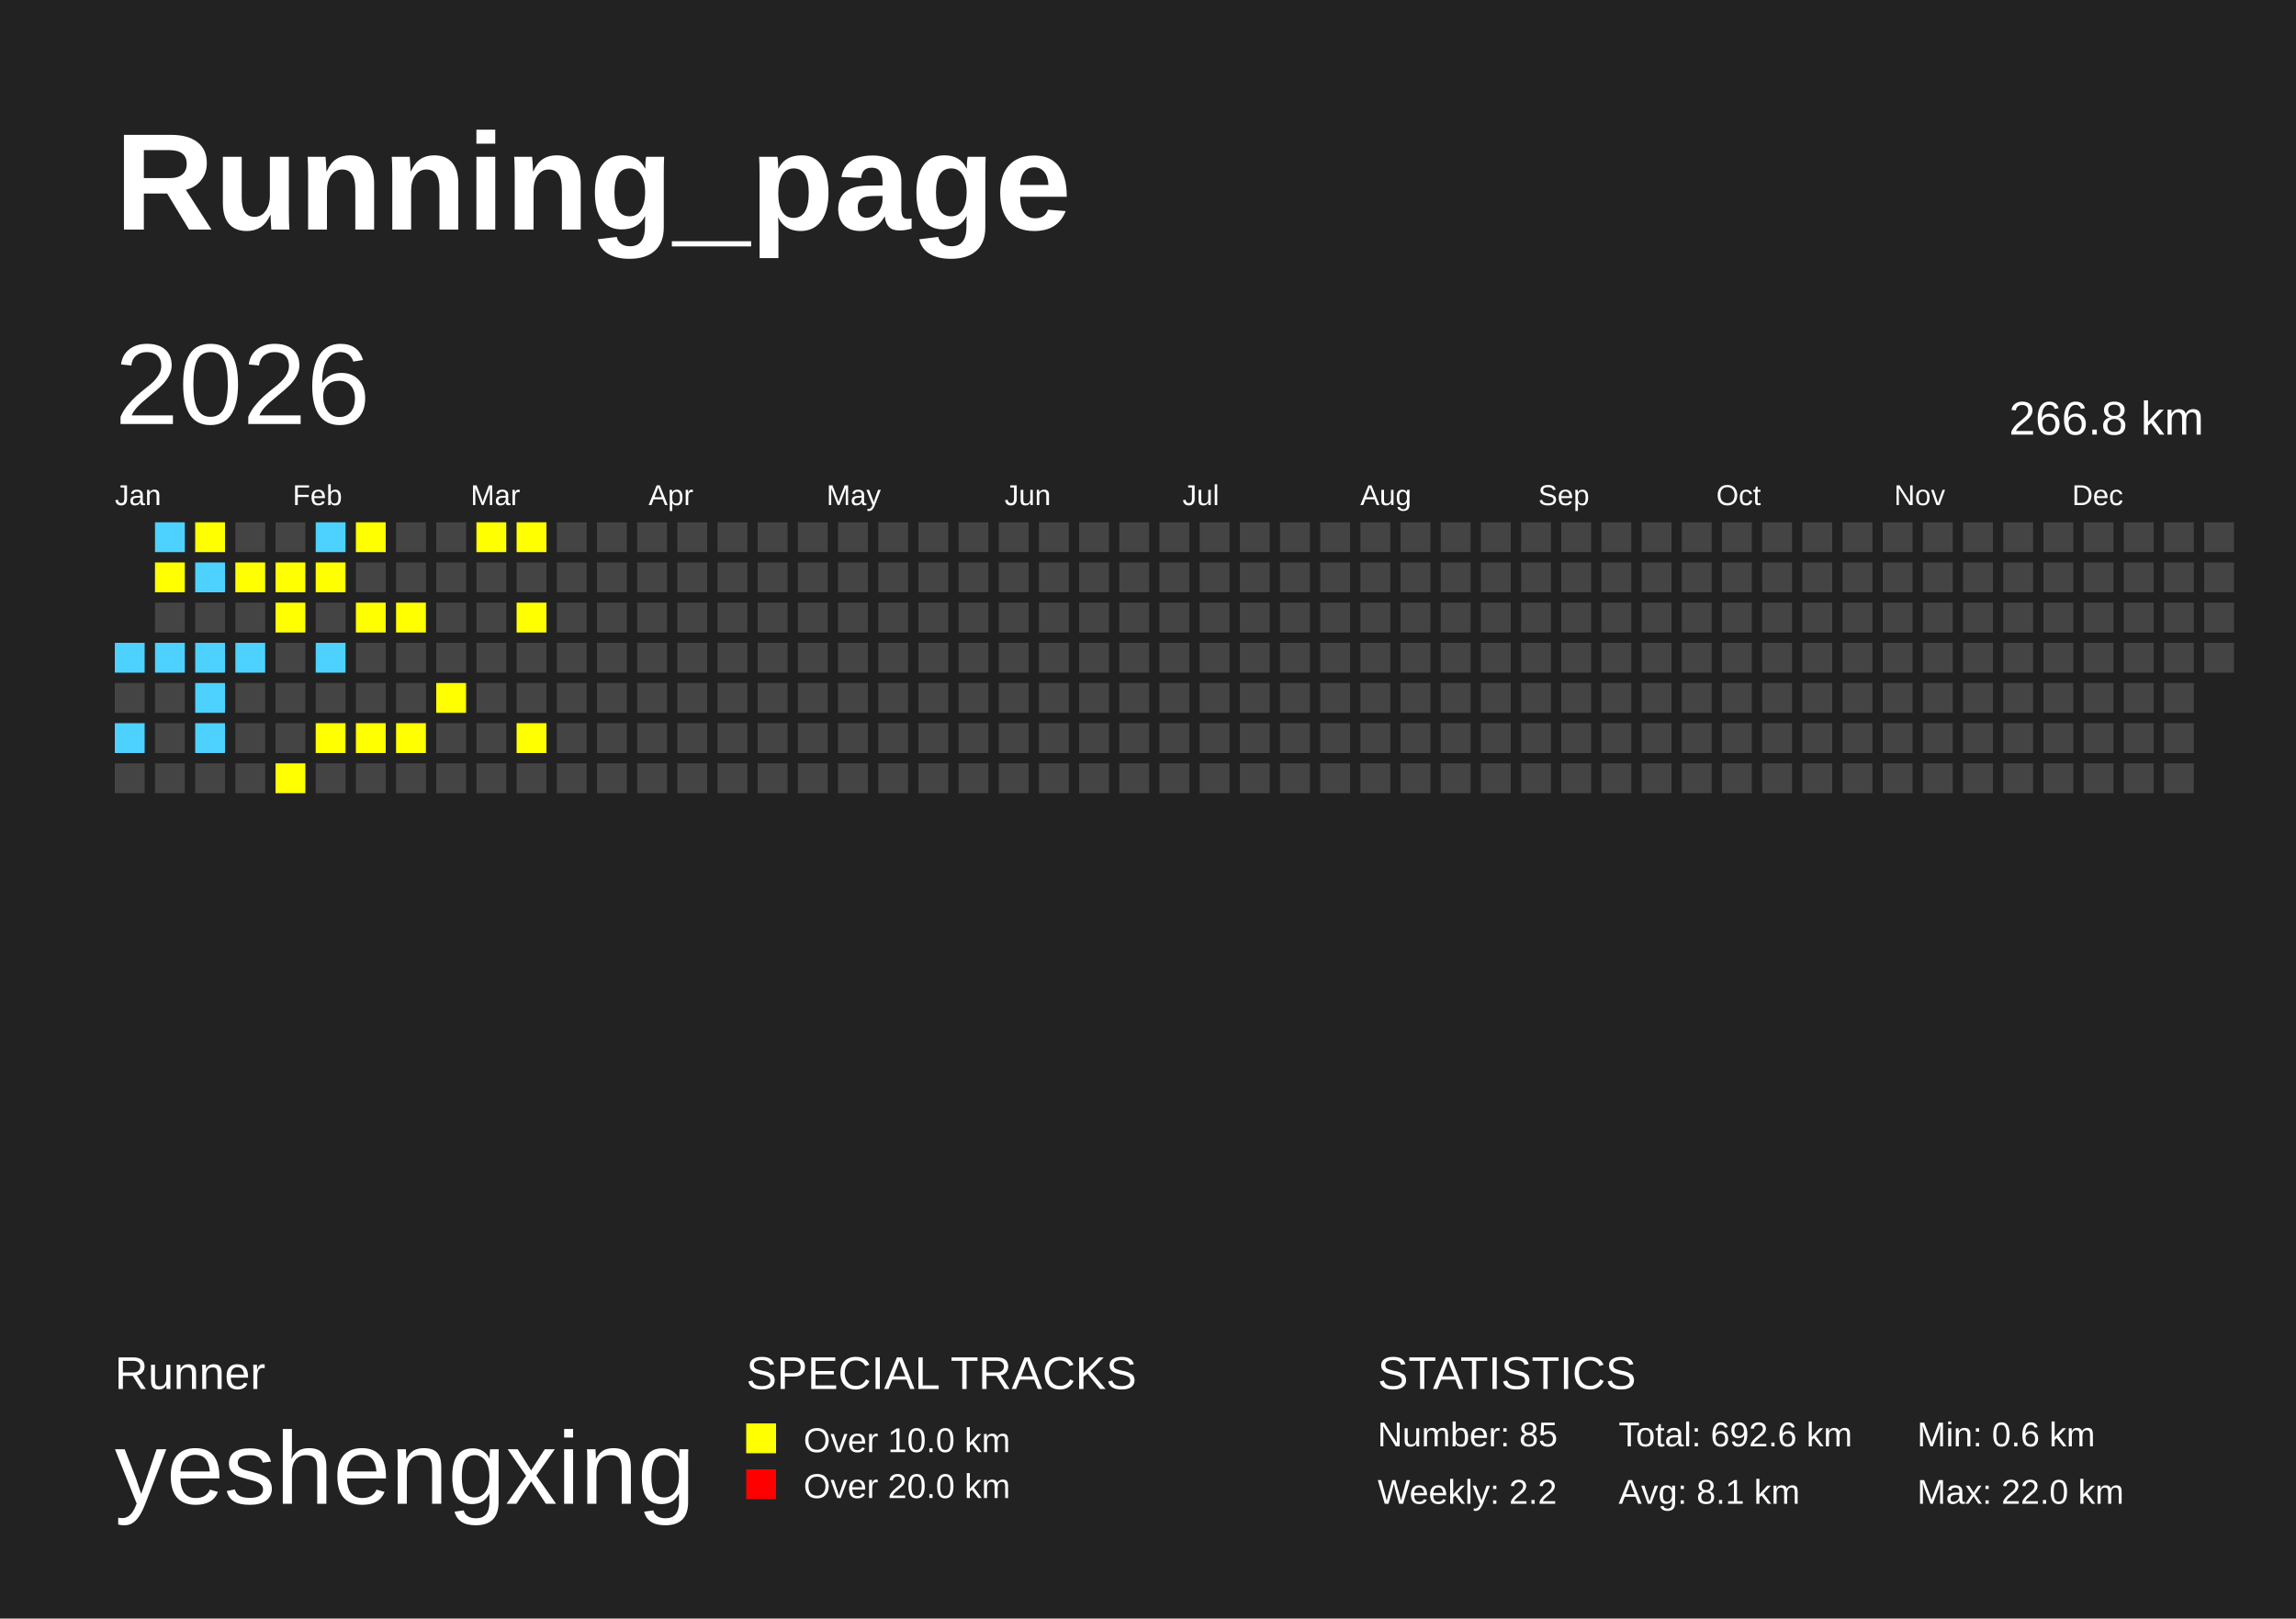
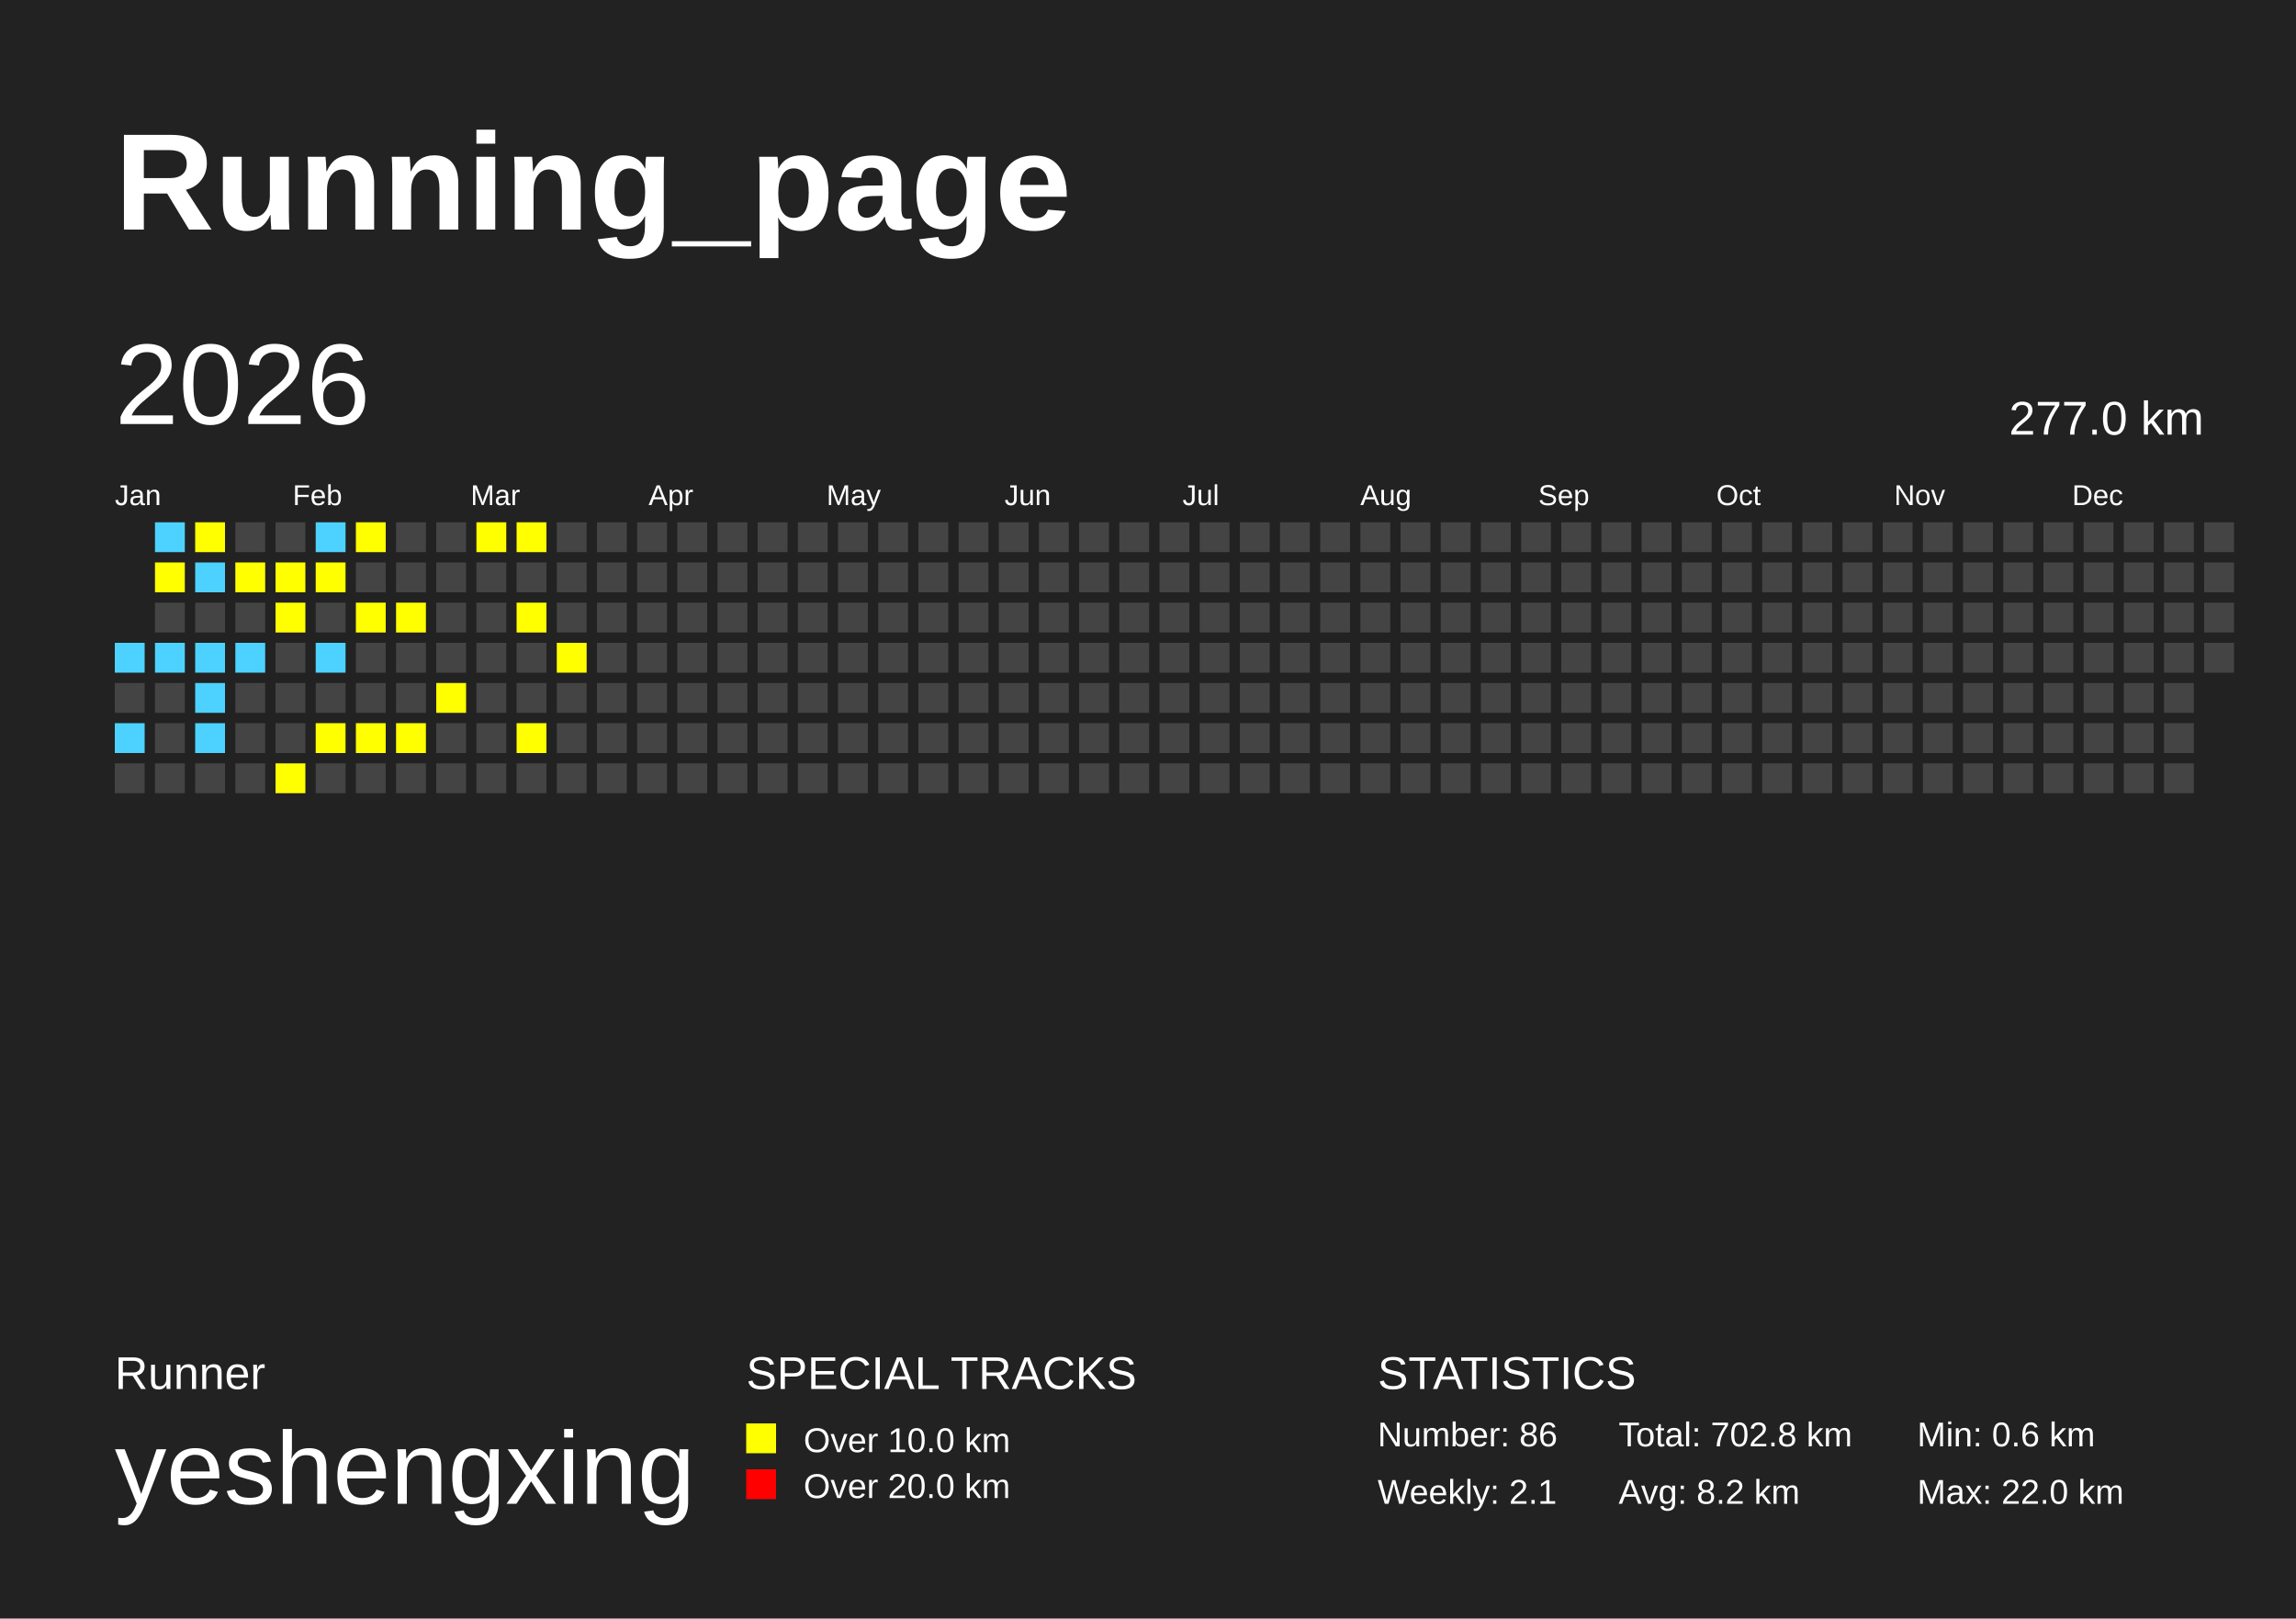
<svg xmlns="http://www.w3.org/2000/svg" baseProfile="full" height="141mm" version="1.1" viewBox="0,0,200,141" width="200mm">
  <defs />
  <rect fill="#222222" height="141" width="200" x="0" y="0" />
  <text fill="#FFFFFF" style="font-size:12px; font-family:Arial; font-weight:bold;" x="10" y="20">Running_page</text>
  <text fill="#FFFFFF" style="font-size:4px; font-family:Arial" x="10" y="121">Runner</text>
  <text fill="#FFFFFF" style="font-size:9px; font-family:Arial" x="10" y="131">yeshengxing</text>
  <text fill="#FFFFFF" style="font-size:4px; font-family:Arial" x="65" y="121">SPECIAL TRACKS</text>
  <rect fill="yellow" height="2.6" width="2.6" x="65" y="124" />
  <text fill="#FFFFFF" style="font-size:3px; font-family:Arial" x="70" y="126.5">Over 10.0 km</text>
  <rect fill="red" height="2.6" width="2.6" x="65" y="128" />
  <text fill="#FFFFFF" style="font-size:3px; font-family:Arial" x="70" y="130.5">Over 20.0 km</text>
  <text fill="#FFFFFF" style="font-size:4px; font-family:Arial" x="120" y="121">STATISTICS</text>
-   <text fill="#FFFFFF" style="font-size:3px; font-family:Arial" x="120" y="126">Number: 85</text>
-   <text fill="#FFFFFF" style="font-size:3px; font-family:Arial" x="120" y="131">Weekly: 2.2</text>
-   <text fill="#FFFFFF" style="font-size:3px; font-family:Arial" x="141" y="126">Total: 692.6 km</text>
-   <text fill="#FFFFFF" style="font-size:3px; font-family:Arial" x="141" y="131">Avg: 8.1 km</text>
+   <text fill="#FFFFFF" style="font-size:3px; font-family:Arial" x="120" y="126">Number: 86</text>
+   <text fill="#FFFFFF" style="font-size:3px; font-family:Arial" x="120" y="131">Weekly: 2.1</text>
+   <text fill="#FFFFFF" style="font-size:3px; font-family:Arial" x="141" y="126">Total: 702.8 km</text>
+   <text fill="#FFFFFF" style="font-size:3px; font-family:Arial" x="141" y="131">Avg: 8.2 km</text>
  <text fill="#FFFFFF" style="font-size:3px; font-family:Arial" x="167" y="126">Min: 0.6 km</text>
  <text fill="#FFFFFF" style="font-size:3px; font-family:Arial" x="167" y="131">Max: 22.0 km</text>
  <text dominant-baseline="hanging" fill="#FFFFFF" style="font-size:10.0px; font-family:Arial;" x="10" y="30">2026</text>
-   <text dominant-baseline="hanging" fill="#FFFFFF" style="font-size:4.125px; font-family:Arial;" x="175" y="35">266.8 km</text>
+   <text dominant-baseline="hanging" fill="#FFFFFF" style="font-size:4.125px; font-family:Arial;" x="175" y="35">277.0 km</text>
  <text fill="#FFFFFF" style="font-size:2.5px; font-family:Arial" x="10.0" y="44">Jan</text>
  <text fill="#FFFFFF" style="font-size:2.5px; font-family:Arial" x="25.5" y="44">Feb</text>
  <text fill="#FFFFFF" style="font-size:2.5px; font-family:Arial" x="41.0" y="44">Mar</text>
  <text fill="#FFFFFF" style="font-size:2.5px; font-family:Arial" x="56.5" y="44">Apr</text>
  <text fill="#FFFFFF" style="font-size:2.5px; font-family:Arial" x="72.0" y="44">May</text>
  <text fill="#FFFFFF" style="font-size:2.5px; font-family:Arial" x="87.5" y="44">Jun</text>
  <text fill="#FFFFFF" style="font-size:2.5px; font-family:Arial" x="103.0" y="44">Jul</text>
  <text fill="#FFFFFF" style="font-size:2.5px; font-family:Arial" x="118.5" y="44">Aug</text>
  <text fill="#FFFFFF" style="font-size:2.5px; font-family:Arial" x="134.0" y="44">Sep</text>
  <text fill="#FFFFFF" style="font-size:2.5px; font-family:Arial" x="149.5" y="44">Oct</text>
  <text fill="#FFFFFF" style="font-size:2.5px; font-family:Arial" x="165.0" y="44">Nov</text>
  <text fill="#FFFFFF" style="font-size:2.5px; font-family:Arial" x="180.5" y="44">Dec</text>
  <rect fill="#4DD2FF" height="2.6" width="2.6" x="10.0" y="56.0" />
  <rect fill="#444444" height="2.6" width="2.6" x="10.0" y="59.5" />
  <rect fill="#4DD2FF" height="2.6" width="2.6" x="10.0" y="63.0" />
  <rect fill="#444444" height="2.6" width="2.6" x="10.0" y="66.5" />
  <rect fill="#4DD2FF" height="2.6" width="2.6" x="13.5" y="45.5" />
  <rect fill="yellow" height="2.6" width="2.6" x="13.5" y="49.0" />
  <rect fill="#444444" height="2.6" width="2.6" x="13.5" y="52.5" />
  <rect fill="#4DD2FF" height="2.6" width="2.6" x="13.5" y="56.0" />
  <rect fill="#444444" height="2.6" width="2.6" x="13.5" y="59.5" />
  <rect fill="#444444" height="2.6" width="2.6" x="13.5" y="63.0" />
  <rect fill="#444444" height="2.6" width="2.6" x="13.5" y="66.5" />
  <rect fill="yellow" height="2.6" width="2.6" x="17.0" y="45.5" />
  <rect fill="#4DD2FF" height="2.6" width="2.6" x="17.0" y="49.0" />
  <rect fill="#444444" height="2.6" width="2.6" x="17.0" y="52.5" />
  <rect fill="#4DD2FF" height="2.6" width="2.6" x="17.0" y="56.0" />
  <rect fill="#4DD2FF" height="2.6" width="2.6" x="17.0" y="59.5" />
  <rect fill="#4DD2FF" height="2.6" width="2.6" x="17.0" y="63.0" />
  <rect fill="#444444" height="2.6" width="2.6" x="17.0" y="66.5" />
  <rect fill="#444444" height="2.6" width="2.6" x="20.5" y="45.5" />
  <rect fill="yellow" height="2.6" width="2.6" x="20.5" y="49.0" />
  <rect fill="#444444" height="2.6" width="2.6" x="20.5" y="52.5" />
  <rect fill="#4DD2FF" height="2.6" width="2.6" x="20.5" y="56.0" />
  <rect fill="#444444" height="2.6" width="2.6" x="20.5" y="59.5" />
  <rect fill="#444444" height="2.6" width="2.6" x="20.5" y="63.0" />
  <rect fill="#444444" height="2.6" width="2.6" x="20.5" y="66.5" />
  <rect fill="#444444" height="2.6" width="2.6" x="24.0" y="45.5" />
  <rect fill="yellow" height="2.6" width="2.6" x="24.0" y="49.0" />
  <rect fill="yellow" height="2.6" width="2.6" x="24.0" y="52.5" />
  <rect fill="#444444" height="2.6" width="2.6" x="24.0" y="56.0" />
  <rect fill="#444444" height="2.6" width="2.6" x="24.0" y="59.5" />
  <rect fill="#444444" height="2.6" width="2.6" x="24.0" y="63.0" />
  <rect fill="yellow" height="2.6" width="2.6" x="24.0" y="66.5" />
  <rect fill="#4DD2FF" height="2.6" width="2.6" x="27.5" y="45.5" />
  <rect fill="yellow" height="2.6" width="2.6" x="27.5" y="49.0" />
  <rect fill="#444444" height="2.6" width="2.6" x="27.5" y="52.5" />
  <rect fill="#4DD2FF" height="2.6" width="2.6" x="27.5" y="56.0" />
  <rect fill="#444444" height="2.6" width="2.6" x="27.5" y="59.5" />
  <rect fill="yellow" height="2.6" width="2.6" x="27.5" y="63.0" />
  <rect fill="#444444" height="2.6" width="2.6" x="27.5" y="66.5" />
  <rect fill="yellow" height="2.6" width="2.6" x="31.0" y="45.5" />
  <rect fill="#444444" height="2.6" width="2.6" x="31.0" y="49.0" />
  <rect fill="yellow" height="2.6" width="2.6" x="31.0" y="52.5" />
  <rect fill="#444444" height="2.6" width="2.6" x="31.0" y="56.0" />
  <rect fill="#444444" height="2.6" width="2.6" x="31.0" y="59.5" />
  <rect fill="yellow" height="2.6" width="2.6" x="31.0" y="63.0" />
  <rect fill="#444444" height="2.6" width="2.6" x="31.0" y="66.5" />
  <rect fill="#444444" height="2.6" width="2.6" x="34.5" y="45.5" />
  <rect fill="#444444" height="2.6" width="2.6" x="34.5" y="49.0" />
  <rect fill="yellow" height="2.6" width="2.6" x="34.5" y="52.5" />
  <rect fill="#444444" height="2.6" width="2.6" x="34.5" y="56.0" />
  <rect fill="#444444" height="2.6" width="2.6" x="34.5" y="59.5" />
  <rect fill="yellow" height="2.6" width="2.6" x="34.5" y="63.0" />
  <rect fill="#444444" height="2.6" width="2.6" x="34.5" y="66.5" />
  <rect fill="#444444" height="2.6" width="2.6" x="38.0" y="45.5" />
  <rect fill="#444444" height="2.6" width="2.6" x="38.0" y="49.0" />
  <rect fill="#444444" height="2.6" width="2.6" x="38.0" y="52.5" />
  <rect fill="#444444" height="2.6" width="2.6" x="38.0" y="56.0" />
  <rect fill="yellow" height="2.6" width="2.6" x="38.0" y="59.5" />
  <rect fill="#444444" height="2.6" width="2.6" x="38.0" y="63.0" />
  <rect fill="#444444" height="2.6" width="2.6" x="38.0" y="66.5" />
  <rect fill="yellow" height="2.6" width="2.6" x="41.5" y="45.5" />
  <rect fill="#444444" height="2.6" width="2.6" x="41.5" y="49.0" />
  <rect fill="#444444" height="2.6" width="2.6" x="41.5" y="52.5" />
  <rect fill="#444444" height="2.6" width="2.6" x="41.5" y="56.0" />
  <rect fill="#444444" height="2.6" width="2.6" x="41.5" y="59.5" />
  <rect fill="#444444" height="2.6" width="2.6" x="41.5" y="63.0" />
  <rect fill="#444444" height="2.6" width="2.6" x="41.5" y="66.5" />
  <rect fill="yellow" height="2.6" width="2.6" x="45.0" y="45.5" />
  <rect fill="#444444" height="2.6" width="2.6" x="45.0" y="49.0" />
  <rect fill="yellow" height="2.6" width="2.6" x="45.0" y="52.5" />
  <rect fill="#444444" height="2.6" width="2.6" x="45.0" y="56.0" />
  <rect fill="#444444" height="2.6" width="2.6" x="45.0" y="59.5" />
  <rect fill="yellow" height="2.6" width="2.6" x="45.0" y="63.0" />
  <rect fill="#444444" height="2.6" width="2.6" x="45.0" y="66.5" />
  <rect fill="#444444" height="2.6" width="2.6" x="48.5" y="45.5" />
  <rect fill="#444444" height="2.6" width="2.6" x="48.5" y="49.0" />
  <rect fill="#444444" height="2.6" width="2.6" x="48.5" y="52.5" />
-   <rect fill="#444444" height="2.6" width="2.6" x="48.5" y="56.0" />
+   <rect fill="yellow" height="2.6" width="2.6" x="48.5" y="56.0" />
  <rect fill="#444444" height="2.6" width="2.6" x="48.5" y="59.5" />
  <rect fill="#444444" height="2.6" width="2.6" x="48.5" y="63.0" />
  <rect fill="#444444" height="2.6" width="2.6" x="48.5" y="66.5" />
  <rect fill="#444444" height="2.6" width="2.6" x="52.0" y="45.5" />
  <rect fill="#444444" height="2.6" width="2.6" x="52.0" y="49.0" />
  <rect fill="#444444" height="2.6" width="2.6" x="52.0" y="52.5" />
  <rect fill="#444444" height="2.6" width="2.6" x="52.0" y="56.0" />
  <rect fill="#444444" height="2.6" width="2.6" x="52.0" y="59.5" />
  <rect fill="#444444" height="2.6" width="2.6" x="52.0" y="63.0" />
  <rect fill="#444444" height="2.6" width="2.6" x="52.0" y="66.5" />
  <rect fill="#444444" height="2.6" width="2.6" x="55.5" y="45.5" />
  <rect fill="#444444" height="2.6" width="2.6" x="55.5" y="49.0" />
  <rect fill="#444444" height="2.6" width="2.6" x="55.5" y="52.5" />
  <rect fill="#444444" height="2.6" width="2.6" x="55.5" y="56.0" />
  <rect fill="#444444" height="2.6" width="2.6" x="55.5" y="59.5" />
  <rect fill="#444444" height="2.6" width="2.6" x="55.5" y="63.0" />
  <rect fill="#444444" height="2.6" width="2.6" x="55.5" y="66.5" />
  <rect fill="#444444" height="2.6" width="2.6" x="59.0" y="45.5" />
  <rect fill="#444444" height="2.6" width="2.6" x="59.0" y="49.0" />
  <rect fill="#444444" height="2.6" width="2.6" x="59.0" y="52.5" />
  <rect fill="#444444" height="2.6" width="2.6" x="59.0" y="56.0" />
  <rect fill="#444444" height="2.6" width="2.6" x="59.0" y="59.5" />
  <rect fill="#444444" height="2.6" width="2.6" x="59.0" y="63.0" />
  <rect fill="#444444" height="2.6" width="2.6" x="59.0" y="66.5" />
  <rect fill="#444444" height="2.6" width="2.6" x="62.5" y="45.5" />
  <rect fill="#444444" height="2.6" width="2.6" x="62.5" y="49.0" />
  <rect fill="#444444" height="2.6" width="2.6" x="62.5" y="52.5" />
  <rect fill="#444444" height="2.6" width="2.6" x="62.5" y="56.0" />
  <rect fill="#444444" height="2.6" width="2.6" x="62.5" y="59.5" />
  <rect fill="#444444" height="2.6" width="2.6" x="62.5" y="63.0" />
  <rect fill="#444444" height="2.6" width="2.6" x="62.5" y="66.5" />
  <rect fill="#444444" height="2.6" width="2.6" x="66.0" y="45.5" />
  <rect fill="#444444" height="2.6" width="2.6" x="66.0" y="49.0" />
  <rect fill="#444444" height="2.6" width="2.6" x="66.0" y="52.5" />
  <rect fill="#444444" height="2.6" width="2.6" x="66.0" y="56.0" />
  <rect fill="#444444" height="2.6" width="2.6" x="66.0" y="59.5" />
  <rect fill="#444444" height="2.6" width="2.6" x="66.0" y="63.0" />
  <rect fill="#444444" height="2.6" width="2.6" x="66.0" y="66.5" />
  <rect fill="#444444" height="2.6" width="2.6" x="69.5" y="45.5" />
  <rect fill="#444444" height="2.6" width="2.6" x="69.5" y="49.0" />
  <rect fill="#444444" height="2.6" width="2.6" x="69.5" y="52.5" />
  <rect fill="#444444" height="2.6" width="2.6" x="69.5" y="56.0" />
  <rect fill="#444444" height="2.6" width="2.6" x="69.5" y="59.5" />
  <rect fill="#444444" height="2.6" width="2.6" x="69.5" y="63.0" />
  <rect fill="#444444" height="2.6" width="2.6" x="69.5" y="66.5" />
  <rect fill="#444444" height="2.6" width="2.6" x="73.0" y="45.5" />
  <rect fill="#444444" height="2.6" width="2.6" x="73.0" y="49.0" />
  <rect fill="#444444" height="2.6" width="2.6" x="73.0" y="52.5" />
  <rect fill="#444444" height="2.6" width="2.6" x="73.0" y="56.0" />
  <rect fill="#444444" height="2.6" width="2.6" x="73.0" y="59.5" />
  <rect fill="#444444" height="2.6" width="2.6" x="73.0" y="63.0" />
  <rect fill="#444444" height="2.6" width="2.6" x="73.0" y="66.5" />
  <rect fill="#444444" height="2.6" width="2.6" x="76.5" y="45.5" />
  <rect fill="#444444" height="2.6" width="2.6" x="76.5" y="49.0" />
  <rect fill="#444444" height="2.6" width="2.6" x="76.5" y="52.5" />
  <rect fill="#444444" height="2.6" width="2.6" x="76.5" y="56.0" />
  <rect fill="#444444" height="2.6" width="2.6" x="76.5" y="59.5" />
  <rect fill="#444444" height="2.6" width="2.6" x="76.5" y="63.0" />
  <rect fill="#444444" height="2.6" width="2.6" x="76.5" y="66.5" />
  <rect fill="#444444" height="2.6" width="2.6" x="80.0" y="45.5" />
  <rect fill="#444444" height="2.6" width="2.6" x="80.0" y="49.0" />
  <rect fill="#444444" height="2.6" width="2.6" x="80.0" y="52.5" />
  <rect fill="#444444" height="2.6" width="2.6" x="80.0" y="56.0" />
  <rect fill="#444444" height="2.6" width="2.6" x="80.0" y="59.5" />
  <rect fill="#444444" height="2.6" width="2.6" x="80.0" y="63.0" />
  <rect fill="#444444" height="2.6" width="2.6" x="80.0" y="66.5" />
  <rect fill="#444444" height="2.6" width="2.6" x="83.5" y="45.5" />
  <rect fill="#444444" height="2.6" width="2.6" x="83.5" y="49.0" />
  <rect fill="#444444" height="2.6" width="2.6" x="83.5" y="52.5" />
  <rect fill="#444444" height="2.6" width="2.6" x="83.5" y="56.0" />
  <rect fill="#444444" height="2.6" width="2.6" x="83.5" y="59.5" />
  <rect fill="#444444" height="2.6" width="2.6" x="83.5" y="63.0" />
  <rect fill="#444444" height="2.6" width="2.6" x="83.5" y="66.5" />
  <rect fill="#444444" height="2.6" width="2.6" x="87.0" y="45.5" />
  <rect fill="#444444" height="2.6" width="2.6" x="87.0" y="49.0" />
  <rect fill="#444444" height="2.6" width="2.6" x="87.0" y="52.5" />
  <rect fill="#444444" height="2.6" width="2.6" x="87.0" y="56.0" />
  <rect fill="#444444" height="2.6" width="2.6" x="87.0" y="59.5" />
  <rect fill="#444444" height="2.6" width="2.6" x="87.0" y="63.0" />
  <rect fill="#444444" height="2.6" width="2.6" x="87.0" y="66.5" />
  <rect fill="#444444" height="2.6" width="2.6" x="90.5" y="45.5" />
  <rect fill="#444444" height="2.6" width="2.6" x="90.5" y="49.0" />
  <rect fill="#444444" height="2.6" width="2.6" x="90.5" y="52.5" />
  <rect fill="#444444" height="2.6" width="2.6" x="90.5" y="56.0" />
  <rect fill="#444444" height="2.6" width="2.6" x="90.5" y="59.5" />
  <rect fill="#444444" height="2.6" width="2.6" x="90.5" y="63.0" />
  <rect fill="#444444" height="2.6" width="2.6" x="90.5" y="66.5" />
  <rect fill="#444444" height="2.6" width="2.6" x="94.0" y="45.5" />
  <rect fill="#444444" height="2.6" width="2.6" x="94.0" y="49.0" />
  <rect fill="#444444" height="2.6" width="2.6" x="94.0" y="52.5" />
  <rect fill="#444444" height="2.6" width="2.6" x="94.0" y="56.0" />
  <rect fill="#444444" height="2.6" width="2.6" x="94.0" y="59.5" />
  <rect fill="#444444" height="2.6" width="2.6" x="94.0" y="63.0" />
  <rect fill="#444444" height="2.6" width="2.6" x="94.0" y="66.5" />
  <rect fill="#444444" height="2.6" width="2.6" x="97.5" y="45.5" />
  <rect fill="#444444" height="2.6" width="2.6" x="97.5" y="49.0" />
  <rect fill="#444444" height="2.6" width="2.6" x="97.5" y="52.5" />
  <rect fill="#444444" height="2.6" width="2.6" x="97.5" y="56.0" />
  <rect fill="#444444" height="2.6" width="2.6" x="97.5" y="59.5" />
  <rect fill="#444444" height="2.6" width="2.6" x="97.5" y="63.0" />
  <rect fill="#444444" height="2.6" width="2.6" x="97.5" y="66.5" />
  <rect fill="#444444" height="2.6" width="2.6" x="101.0" y="45.5" />
  <rect fill="#444444" height="2.6" width="2.6" x="101.0" y="49.0" />
  <rect fill="#444444" height="2.6" width="2.6" x="101.0" y="52.5" />
  <rect fill="#444444" height="2.6" width="2.6" x="101.0" y="56.0" />
  <rect fill="#444444" height="2.6" width="2.6" x="101.0" y="59.5" />
  <rect fill="#444444" height="2.6" width="2.6" x="101.0" y="63.0" />
  <rect fill="#444444" height="2.6" width="2.6" x="101.0" y="66.5" />
  <rect fill="#444444" height="2.6" width="2.6" x="104.5" y="45.5" />
  <rect fill="#444444" height="2.6" width="2.6" x="104.5" y="49.0" />
  <rect fill="#444444" height="2.6" width="2.6" x="104.5" y="52.5" />
  <rect fill="#444444" height="2.6" width="2.6" x="104.5" y="56.0" />
  <rect fill="#444444" height="2.6" width="2.6" x="104.5" y="59.5" />
  <rect fill="#444444" height="2.6" width="2.6" x="104.5" y="63.0" />
  <rect fill="#444444" height="2.6" width="2.6" x="104.5" y="66.5" />
  <rect fill="#444444" height="2.6" width="2.6" x="108.0" y="45.5" />
  <rect fill="#444444" height="2.6" width="2.6" x="108.0" y="49.0" />
  <rect fill="#444444" height="2.6" width="2.6" x="108.0" y="52.5" />
  <rect fill="#444444" height="2.6" width="2.6" x="108.0" y="56.0" />
  <rect fill="#444444" height="2.6" width="2.6" x="108.0" y="59.5" />
  <rect fill="#444444" height="2.6" width="2.6" x="108.0" y="63.0" />
  <rect fill="#444444" height="2.6" width="2.6" x="108.0" y="66.5" />
  <rect fill="#444444" height="2.6" width="2.6" x="111.5" y="45.5" />
  <rect fill="#444444" height="2.6" width="2.6" x="111.5" y="49.0" />
  <rect fill="#444444" height="2.6" width="2.6" x="111.5" y="52.5" />
  <rect fill="#444444" height="2.6" width="2.6" x="111.5" y="56.0" />
  <rect fill="#444444" height="2.6" width="2.6" x="111.5" y="59.5" />
  <rect fill="#444444" height="2.6" width="2.6" x="111.5" y="63.0" />
  <rect fill="#444444" height="2.6" width="2.6" x="111.5" y="66.5" />
  <rect fill="#444444" height="2.6" width="2.6" x="115.0" y="45.5" />
  <rect fill="#444444" height="2.6" width="2.6" x="115.0" y="49.0" />
  <rect fill="#444444" height="2.6" width="2.6" x="115.0" y="52.5" />
  <rect fill="#444444" height="2.6" width="2.6" x="115.0" y="56.0" />
  <rect fill="#444444" height="2.6" width="2.6" x="115.0" y="59.5" />
  <rect fill="#444444" height="2.6" width="2.6" x="115.0" y="63.0" />
  <rect fill="#444444" height="2.6" width="2.6" x="115.0" y="66.5" />
  <rect fill="#444444" height="2.6" width="2.6" x="118.5" y="45.5" />
  <rect fill="#444444" height="2.6" width="2.6" x="118.5" y="49.0" />
  <rect fill="#444444" height="2.6" width="2.6" x="118.5" y="52.5" />
  <rect fill="#444444" height="2.6" width="2.6" x="118.5" y="56.0" />
  <rect fill="#444444" height="2.6" width="2.6" x="118.5" y="59.5" />
  <rect fill="#444444" height="2.6" width="2.6" x="118.5" y="63.0" />
  <rect fill="#444444" height="2.6" width="2.6" x="118.5" y="66.5" />
  <rect fill="#444444" height="2.6" width="2.6" x="122.0" y="45.5" />
  <rect fill="#444444" height="2.6" width="2.6" x="122.0" y="49.0" />
  <rect fill="#444444" height="2.6" width="2.6" x="122.0" y="52.5" />
  <rect fill="#444444" height="2.6" width="2.6" x="122.0" y="56.0" />
  <rect fill="#444444" height="2.6" width="2.6" x="122.0" y="59.5" />
  <rect fill="#444444" height="2.6" width="2.6" x="122.0" y="63.0" />
  <rect fill="#444444" height="2.6" width="2.6" x="122.0" y="66.5" />
  <rect fill="#444444" height="2.6" width="2.6" x="125.5" y="45.5" />
  <rect fill="#444444" height="2.6" width="2.6" x="125.5" y="49.0" />
  <rect fill="#444444" height="2.6" width="2.6" x="125.5" y="52.5" />
  <rect fill="#444444" height="2.6" width="2.6" x="125.5" y="56.0" />
  <rect fill="#444444" height="2.6" width="2.6" x="125.5" y="59.5" />
  <rect fill="#444444" height="2.6" width="2.6" x="125.5" y="63.0" />
  <rect fill="#444444" height="2.6" width="2.6" x="125.5" y="66.5" />
  <rect fill="#444444" height="2.6" width="2.6" x="129.0" y="45.5" />
  <rect fill="#444444" height="2.6" width="2.6" x="129.0" y="49.0" />
  <rect fill="#444444" height="2.6" width="2.6" x="129.0" y="52.5" />
  <rect fill="#444444" height="2.6" width="2.6" x="129.0" y="56.0" />
  <rect fill="#444444" height="2.6" width="2.6" x="129.0" y="59.5" />
  <rect fill="#444444" height="2.6" width="2.6" x="129.0" y="63.0" />
  <rect fill="#444444" height="2.6" width="2.6" x="129.0" y="66.5" />
  <rect fill="#444444" height="2.6" width="2.6" x="132.5" y="45.5" />
  <rect fill="#444444" height="2.6" width="2.6" x="132.5" y="49.0" />
  <rect fill="#444444" height="2.6" width="2.6" x="132.5" y="52.5" />
  <rect fill="#444444" height="2.6" width="2.6" x="132.5" y="56.0" />
  <rect fill="#444444" height="2.6" width="2.6" x="132.5" y="59.5" />
  <rect fill="#444444" height="2.6" width="2.6" x="132.5" y="63.0" />
  <rect fill="#444444" height="2.6" width="2.6" x="132.5" y="66.5" />
  <rect fill="#444444" height="2.6" width="2.6" x="136.0" y="45.5" />
  <rect fill="#444444" height="2.6" width="2.6" x="136.0" y="49.0" />
  <rect fill="#444444" height="2.6" width="2.6" x="136.0" y="52.5" />
  <rect fill="#444444" height="2.6" width="2.6" x="136.0" y="56.0" />
  <rect fill="#444444" height="2.6" width="2.6" x="136.0" y="59.5" />
  <rect fill="#444444" height="2.6" width="2.6" x="136.0" y="63.0" />
  <rect fill="#444444" height="2.6" width="2.6" x="136.0" y="66.5" />
  <rect fill="#444444" height="2.6" width="2.6" x="139.5" y="45.5" />
  <rect fill="#444444" height="2.6" width="2.6" x="139.5" y="49.0" />
  <rect fill="#444444" height="2.6" width="2.6" x="139.5" y="52.5" />
  <rect fill="#444444" height="2.6" width="2.6" x="139.5" y="56.0" />
  <rect fill="#444444" height="2.6" width="2.6" x="139.5" y="59.5" />
  <rect fill="#444444" height="2.6" width="2.6" x="139.5" y="63.0" />
  <rect fill="#444444" height="2.6" width="2.6" x="139.5" y="66.5" />
  <rect fill="#444444" height="2.6" width="2.6" x="143.0" y="45.5" />
  <rect fill="#444444" height="2.6" width="2.6" x="143.0" y="49.0" />
  <rect fill="#444444" height="2.6" width="2.6" x="143.0" y="52.5" />
  <rect fill="#444444" height="2.6" width="2.6" x="143.0" y="56.0" />
  <rect fill="#444444" height="2.6" width="2.6" x="143.0" y="59.5" />
  <rect fill="#444444" height="2.6" width="2.6" x="143.0" y="63.0" />
  <rect fill="#444444" height="2.6" width="2.6" x="143.0" y="66.5" />
  <rect fill="#444444" height="2.6" width="2.6" x="146.5" y="45.5" />
  <rect fill="#444444" height="2.6" width="2.6" x="146.5" y="49.0" />
  <rect fill="#444444" height="2.6" width="2.6" x="146.5" y="52.5" />
  <rect fill="#444444" height="2.6" width="2.6" x="146.5" y="56.0" />
  <rect fill="#444444" height="2.6" width="2.6" x="146.5" y="59.5" />
  <rect fill="#444444" height="2.6" width="2.6" x="146.5" y="63.0" />
  <rect fill="#444444" height="2.6" width="2.6" x="146.5" y="66.5" />
  <rect fill="#444444" height="2.6" width="2.6" x="150.0" y="45.5" />
  <rect fill="#444444" height="2.6" width="2.6" x="150.0" y="49.0" />
  <rect fill="#444444" height="2.6" width="2.6" x="150.0" y="52.5" />
  <rect fill="#444444" height="2.6" width="2.6" x="150.0" y="56.0" />
  <rect fill="#444444" height="2.6" width="2.6" x="150.0" y="59.5" />
  <rect fill="#444444" height="2.6" width="2.6" x="150.0" y="63.0" />
  <rect fill="#444444" height="2.6" width="2.6" x="150.0" y="66.5" />
  <rect fill="#444444" height="2.6" width="2.6" x="153.5" y="45.5" />
  <rect fill="#444444" height="2.6" width="2.6" x="153.5" y="49.0" />
  <rect fill="#444444" height="2.6" width="2.6" x="153.5" y="52.5" />
  <rect fill="#444444" height="2.6" width="2.6" x="153.5" y="56.0" />
  <rect fill="#444444" height="2.6" width="2.6" x="153.5" y="59.5" />
  <rect fill="#444444" height="2.6" width="2.6" x="153.5" y="63.0" />
  <rect fill="#444444" height="2.6" width="2.6" x="153.5" y="66.5" />
  <rect fill="#444444" height="2.6" width="2.6" x="157.0" y="45.5" />
  <rect fill="#444444" height="2.6" width="2.6" x="157.0" y="49.0" />
  <rect fill="#444444" height="2.6" width="2.6" x="157.0" y="52.5" />
  <rect fill="#444444" height="2.6" width="2.6" x="157.0" y="56.0" />
  <rect fill="#444444" height="2.6" width="2.6" x="157.0" y="59.5" />
  <rect fill="#444444" height="2.6" width="2.6" x="157.0" y="63.0" />
  <rect fill="#444444" height="2.6" width="2.6" x="157.0" y="66.5" />
  <rect fill="#444444" height="2.6" width="2.6" x="160.5" y="45.5" />
  <rect fill="#444444" height="2.6" width="2.6" x="160.5" y="49.0" />
  <rect fill="#444444" height="2.6" width="2.6" x="160.5" y="52.5" />
  <rect fill="#444444" height="2.6" width="2.6" x="160.5" y="56.0" />
  <rect fill="#444444" height="2.6" width="2.6" x="160.5" y="59.5" />
  <rect fill="#444444" height="2.6" width="2.6" x="160.5" y="63.0" />
  <rect fill="#444444" height="2.6" width="2.6" x="160.5" y="66.5" />
  <rect fill="#444444" height="2.6" width="2.6" x="164.0" y="45.5" />
  <rect fill="#444444" height="2.6" width="2.6" x="164.0" y="49.0" />
  <rect fill="#444444" height="2.6" width="2.6" x="164.0" y="52.5" />
  <rect fill="#444444" height="2.6" width="2.6" x="164.0" y="56.0" />
  <rect fill="#444444" height="2.6" width="2.6" x="164.0" y="59.5" />
  <rect fill="#444444" height="2.6" width="2.6" x="164.0" y="63.0" />
  <rect fill="#444444" height="2.6" width="2.6" x="164.0" y="66.5" />
  <rect fill="#444444" height="2.6" width="2.6" x="167.5" y="45.5" />
  <rect fill="#444444" height="2.6" width="2.6" x="167.5" y="49.0" />
  <rect fill="#444444" height="2.6" width="2.6" x="167.5" y="52.5" />
  <rect fill="#444444" height="2.6" width="2.6" x="167.5" y="56.0" />
  <rect fill="#444444" height="2.6" width="2.6" x="167.5" y="59.5" />
  <rect fill="#444444" height="2.6" width="2.6" x="167.5" y="63.0" />
  <rect fill="#444444" height="2.6" width="2.6" x="167.5" y="66.5" />
  <rect fill="#444444" height="2.6" width="2.6" x="171.0" y="45.5" />
  <rect fill="#444444" height="2.6" width="2.6" x="171.0" y="49.0" />
  <rect fill="#444444" height="2.6" width="2.6" x="171.0" y="52.5" />
  <rect fill="#444444" height="2.6" width="2.6" x="171.0" y="56.0" />
  <rect fill="#444444" height="2.6" width="2.6" x="171.0" y="59.5" />
  <rect fill="#444444" height="2.6" width="2.6" x="171.0" y="63.0" />
  <rect fill="#444444" height="2.6" width="2.6" x="171.0" y="66.5" />
  <rect fill="#444444" height="2.6" width="2.6" x="174.5" y="45.5" />
  <rect fill="#444444" height="2.6" width="2.6" x="174.5" y="49.0" />
  <rect fill="#444444" height="2.6" width="2.6" x="174.5" y="52.5" />
  <rect fill="#444444" height="2.6" width="2.6" x="174.5" y="56.0" />
  <rect fill="#444444" height="2.6" width="2.6" x="174.5" y="59.5" />
  <rect fill="#444444" height="2.6" width="2.6" x="174.5" y="63.0" />
  <rect fill="#444444" height="2.6" width="2.6" x="174.5" y="66.5" />
  <rect fill="#444444" height="2.6" width="2.6" x="178.0" y="45.5" />
  <rect fill="#444444" height="2.6" width="2.6" x="178.0" y="49.0" />
  <rect fill="#444444" height="2.6" width="2.6" x="178.0" y="52.5" />
  <rect fill="#444444" height="2.6" width="2.6" x="178.0" y="56.0" />
  <rect fill="#444444" height="2.6" width="2.6" x="178.0" y="59.5" />
  <rect fill="#444444" height="2.6" width="2.6" x="178.0" y="63.0" />
  <rect fill="#444444" height="2.6" width="2.6" x="178.0" y="66.5" />
  <rect fill="#444444" height="2.6" width="2.6" x="181.5" y="45.5" />
  <rect fill="#444444" height="2.6" width="2.6" x="181.5" y="49.0" />
  <rect fill="#444444" height="2.6" width="2.6" x="181.5" y="52.5" />
  <rect fill="#444444" height="2.6" width="2.6" x="181.5" y="56.0" />
  <rect fill="#444444" height="2.6" width="2.6" x="181.5" y="59.5" />
  <rect fill="#444444" height="2.6" width="2.6" x="181.5" y="63.0" />
  <rect fill="#444444" height="2.6" width="2.6" x="181.5" y="66.5" />
  <rect fill="#444444" height="2.6" width="2.6" x="185.0" y="45.5" />
  <rect fill="#444444" height="2.6" width="2.6" x="185.0" y="49.0" />
  <rect fill="#444444" height="2.6" width="2.6" x="185.0" y="52.5" />
  <rect fill="#444444" height="2.6" width="2.6" x="185.0" y="56.0" />
  <rect fill="#444444" height="2.6" width="2.6" x="185.0" y="59.5" />
  <rect fill="#444444" height="2.6" width="2.6" x="185.0" y="63.0" />
  <rect fill="#444444" height="2.6" width="2.6" x="185.0" y="66.5" />
  <rect fill="#444444" height="2.6" width="2.6" x="188.5" y="45.5" />
  <rect fill="#444444" height="2.6" width="2.6" x="188.5" y="49.0" />
  <rect fill="#444444" height="2.6" width="2.6" x="188.5" y="52.5" />
  <rect fill="#444444" height="2.6" width="2.6" x="188.5" y="56.0" />
  <rect fill="#444444" height="2.6" width="2.6" x="188.5" y="59.5" />
  <rect fill="#444444" height="2.6" width="2.6" x="188.5" y="63.0" />
  <rect fill="#444444" height="2.6" width="2.6" x="188.5" y="66.5" />
  <rect fill="#444444" height="2.6" width="2.6" x="192.0" y="45.5" />
  <rect fill="#444444" height="2.6" width="2.6" x="192.0" y="49.0" />
  <rect fill="#444444" height="2.6" width="2.6" x="192.0" y="52.5" />
  <rect fill="#444444" height="2.6" width="2.6" x="192.0" y="56.0" />
</svg>
